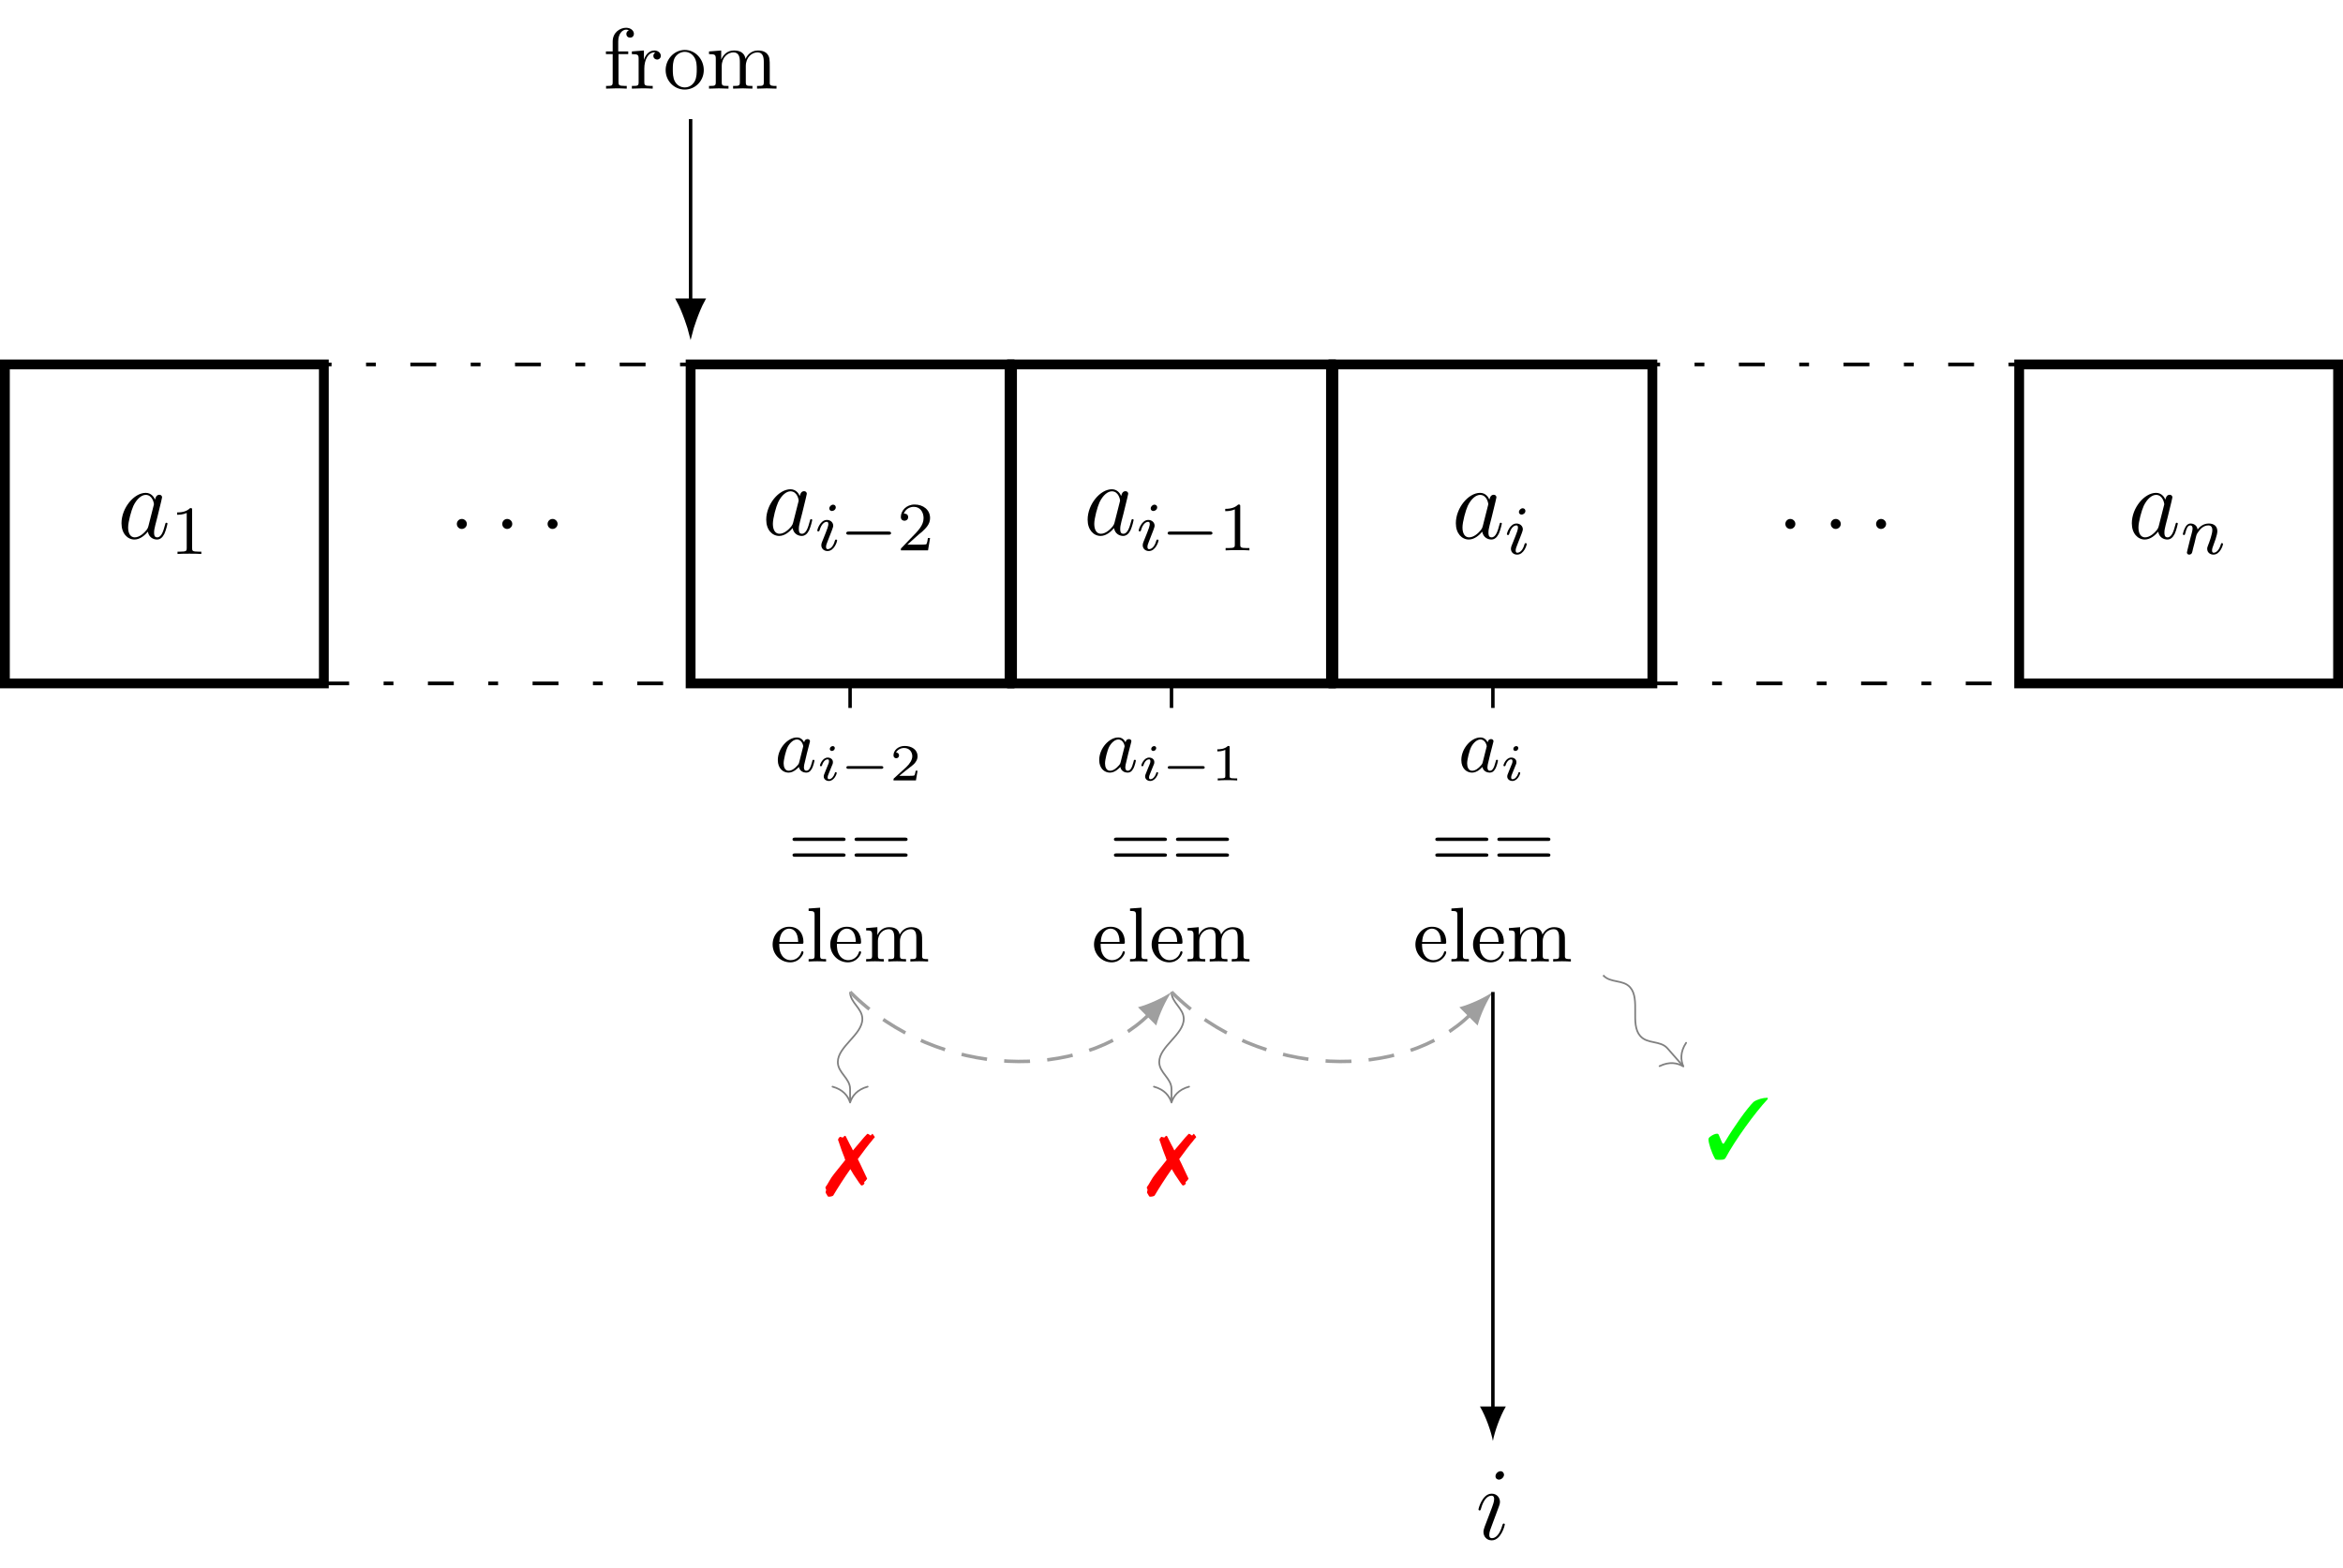
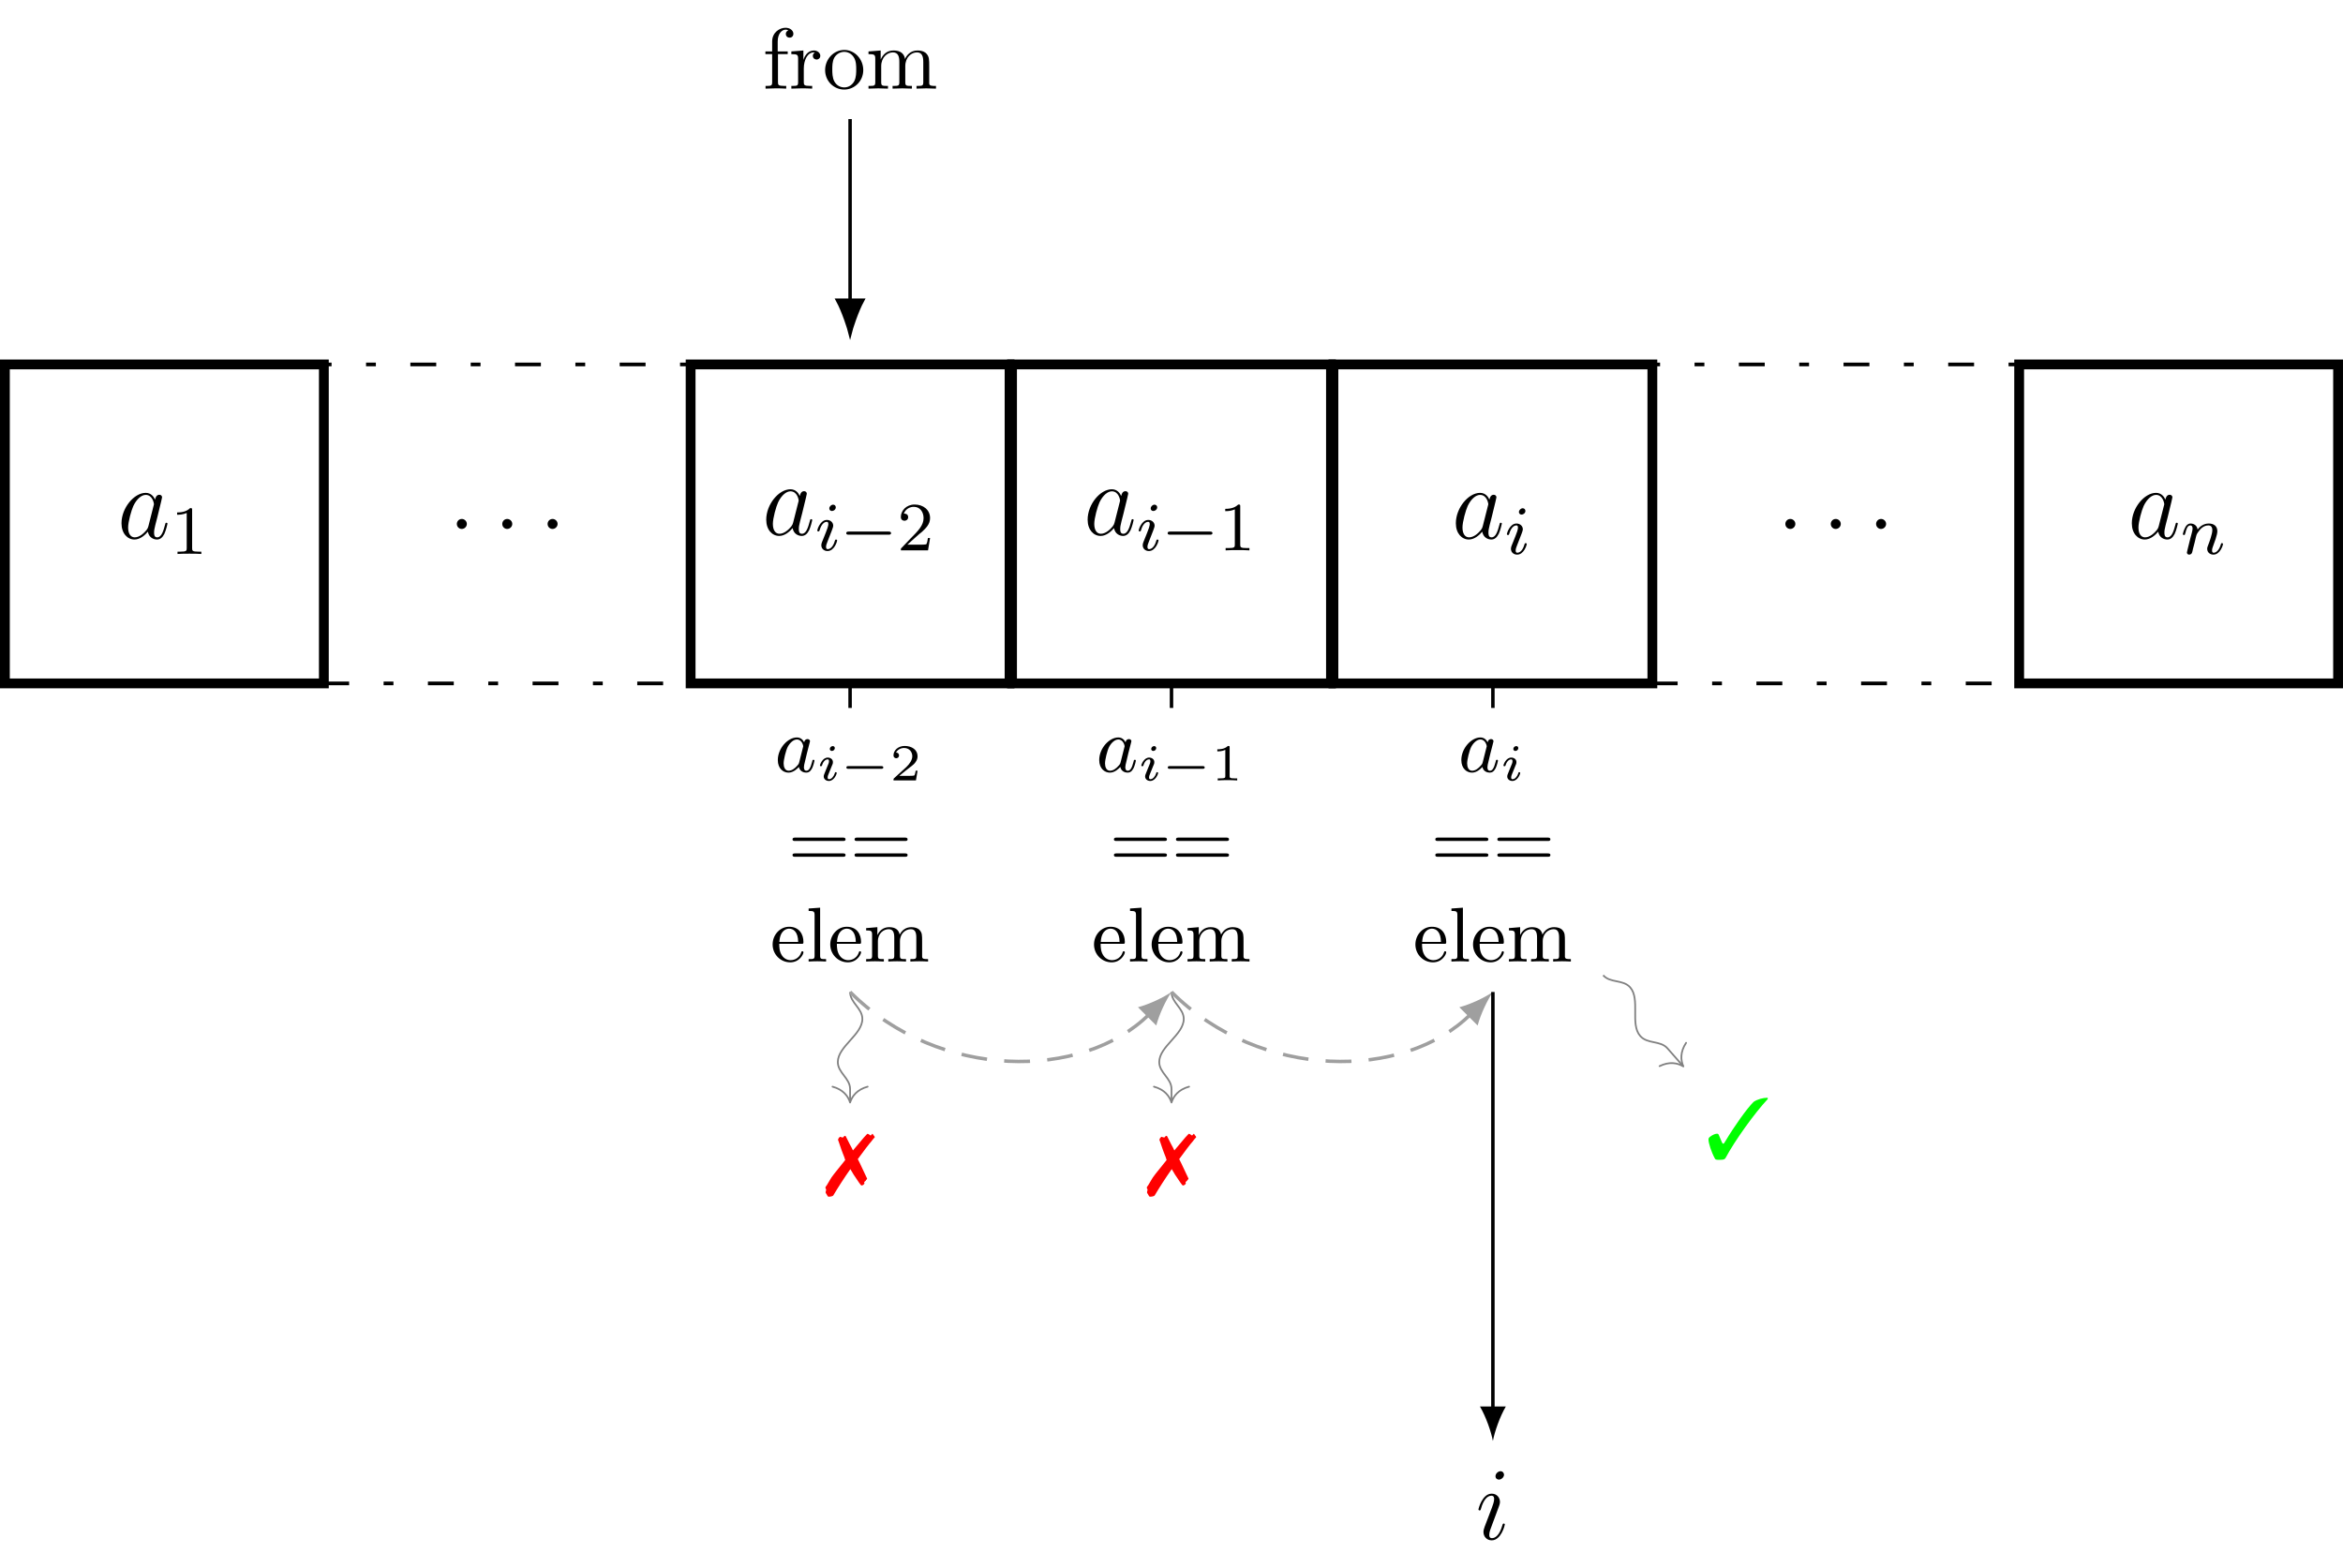
<svg xmlns="http://www.w3.org/2000/svg" xmlns:xlink="http://www.w3.org/1999/xlink" width="270.709pt" height="181.156pt" viewBox="0 0 270.709 181.156" version="1.1">
  <defs>
    <g>
      <symbol overflow="visible" id="glyph0-0">
        <path style="stroke:none;" d="" />
      </symbol>
      <symbol overflow="visible" id="glyph0-1">
        <path style="stroke:none;" d="M 3.594 -1.422 C 3.531 -1.219 3.531 -1.188 3.375 -0.969 C 3.109 -0.641 2.578 -0.125 2.016 -0.125 C 1.531 -0.125 1.25 -0.562 1.25 -1.266 C 1.25 -1.922 1.625 -3.266 1.859 -3.766 C 2.266 -4.609 2.828 -5.031 3.281 -5.031 C 4.078 -5.031 4.234 -4.047 4.234 -3.953 C 4.234 -3.938 4.203 -3.797 4.188 -3.766 Z M 4.359 -4.484 C 4.234 -4.797 3.906 -5.266 3.281 -5.266 C 1.938 -5.266 0.484 -3.531 0.484 -1.75 C 0.484 -0.578 1.172 0.125 1.984 0.125 C 2.641 0.125 3.203 -0.391 3.531 -0.781 C 3.656 -0.078 4.219 0.125 4.578 0.125 C 4.938 0.125 5.219 -0.094 5.438 -0.531 C 5.625 -0.938 5.797 -1.656 5.797 -1.703 C 5.797 -1.766 5.75 -1.812 5.672 -1.812 C 5.562 -1.812 5.562 -1.75 5.516 -1.578 C 5.328 -0.875 5.109 -0.125 4.609 -0.125 C 4.266 -0.125 4.25 -0.438 4.25 -0.672 C 4.25 -0.938 4.281 -1.078 4.391 -1.547 C 4.469 -1.844 4.531 -2.109 4.625 -2.453 C 5.062 -4.25 5.172 -4.672 5.172 -4.75 C 5.172 -4.906 5.047 -5.047 4.859 -5.047 C 4.484 -5.047 4.391 -4.625 4.359 -4.484 Z M 4.359 -4.484 " />
      </symbol>
      <symbol overflow="visible" id="glyph0-2">
        <path style="stroke:none;" d="M 2.203 -0.578 C 2.203 -0.922 1.906 -1.156 1.625 -1.156 C 1.281 -1.156 1.047 -0.875 1.047 -0.578 C 1.047 -0.234 1.328 0 1.609 0 C 1.953 0 2.203 -0.281 2.203 -0.578 Z M 2.203 -0.578 " />
      </symbol>
      <symbol overflow="visible" id="glyph0-3">
        <path style="stroke:none;" d="M 3.375 -1.703 C 3.375 -1.766 3.328 -1.812 3.266 -1.812 C 3.156 -1.812 3.141 -1.781 3.078 -1.578 C 2.766 -0.484 2.281 -0.125 1.891 -0.125 C 1.75 -0.125 1.578 -0.156 1.578 -0.516 C 1.578 -0.844 1.719 -1.188 1.859 -1.547 L 2.688 -3.781 C 2.719 -3.875 2.812 -4.094 2.812 -4.312 C 2.812 -4.812 2.453 -5.266 1.859 -5.266 C 0.766 -5.266 0.328 -3.531 0.328 -3.438 C 0.328 -3.391 0.375 -3.328 0.453 -3.328 C 0.562 -3.328 0.578 -3.375 0.625 -3.547 C 0.906 -4.547 1.359 -5.031 1.828 -5.031 C 1.938 -5.031 2.141 -5.016 2.141 -4.641 C 2.141 -4.328 1.984 -3.938 1.891 -3.672 L 1.047 -1.453 C 0.984 -1.25 0.906 -1.062 0.906 -0.844 C 0.906 -0.312 1.281 0.125 1.859 0.125 C 2.953 0.125 3.375 -1.625 3.375 -1.703 Z M 3.281 -7.453 C 3.281 -7.641 3.141 -7.859 2.875 -7.859 C 2.609 -7.859 2.297 -7.594 2.297 -7.281 C 2.297 -6.984 2.547 -6.891 2.688 -6.891 C 3.016 -6.891 3.281 -7.203 3.281 -7.453 Z M 3.281 -7.453 " />
      </symbol>
      <symbol overflow="visible" id="glyph1-0">
        <path style="stroke:none;" d="" />
      </symbol>
      <symbol overflow="visible" id="glyph1-1">
        <path style="stroke:none;" d="M 2.5 -5.078 C 2.5 -5.297 2.484 -5.297 2.266 -5.297 C 1.938 -4.984 1.516 -4.797 0.766 -4.797 L 0.766 -4.531 C 0.984 -4.531 1.406 -4.531 1.875 -4.734 L 1.875 -0.656 C 1.875 -0.359 1.844 -0.266 1.094 -0.266 L 0.812 -0.266 L 0.812 0 C 1.141 -0.031 1.828 -0.031 2.188 -0.031 C 2.547 -0.031 3.234 -0.031 3.562 0 L 3.562 -0.266 L 3.281 -0.266 C 2.531 -0.266 2.5 -0.359 2.5 -0.656 Z M 2.5 -5.078 " />
      </symbol>
      <symbol overflow="visible" id="glyph1-2">
        <path style="stroke:none;" d="M 2.25 -1.625 C 2.375 -1.75 2.703 -2.016 2.844 -2.125 C 3.328 -2.578 3.797 -3.016 3.797 -3.734 C 3.797 -4.688 3 -5.297 2.016 -5.297 C 1.047 -5.297 0.422 -4.578 0.422 -3.859 C 0.422 -3.469 0.734 -3.422 0.844 -3.422 C 1.016 -3.422 1.266 -3.531 1.266 -3.844 C 1.266 -4.25 0.859 -4.25 0.766 -4.25 C 1 -4.844 1.531 -5.031 1.922 -5.031 C 2.656 -5.031 3.047 -4.406 3.047 -3.734 C 3.047 -2.906 2.469 -2.297 1.516 -1.344 L 0.516 -0.297 C 0.422 -0.219 0.422 -0.203 0.422 0 L 3.562 0 L 3.797 -1.422 L 3.547 -1.422 C 3.531 -1.266 3.469 -0.875 3.375 -0.719 C 3.328 -0.656 2.719 -0.656 2.594 -0.656 L 1.172 -0.656 Z M 2.25 -1.625 " />
      </symbol>
      <symbol overflow="visible" id="glyph2-0">
        <path style="stroke:none;" d="" />
      </symbol>
      <symbol overflow="visible" id="glyph2-1">
        <path style="stroke:none;" d="M 2.375 -4.969 C 2.375 -5.141 2.25 -5.281 2.062 -5.281 C 1.859 -5.281 1.625 -5.078 1.625 -4.844 C 1.625 -4.672 1.75 -4.547 1.938 -4.547 C 2.141 -4.547 2.375 -4.734 2.375 -4.969 Z M 1.219 -2.047 L 0.781 -0.953 C 0.734 -0.828 0.703 -0.734 0.703 -0.594 C 0.703 -0.203 1 0.078 1.422 0.078 C 2.203 0.078 2.531 -1.031 2.531 -1.141 C 2.531 -1.219 2.469 -1.25 2.406 -1.25 C 2.312 -1.25 2.297 -1.188 2.266 -1.109 C 2.094 -0.469 1.766 -0.141 1.438 -0.141 C 1.344 -0.141 1.25 -0.188 1.25 -0.391 C 1.25 -0.594 1.312 -0.734 1.406 -0.984 C 1.484 -1.188 1.562 -1.406 1.656 -1.625 L 1.906 -2.266 C 1.969 -2.453 2.078 -2.703 2.078 -2.844 C 2.078 -3.234 1.75 -3.516 1.344 -3.516 C 0.578 -3.516 0.234 -2.406 0.234 -2.297 C 0.234 -2.219 0.297 -2.188 0.359 -2.188 C 0.469 -2.188 0.469 -2.234 0.5 -2.312 C 0.719 -3.078 1.078 -3.297 1.328 -3.297 C 1.438 -3.297 1.516 -3.25 1.516 -3.031 C 1.516 -2.953 1.5 -2.844 1.422 -2.594 Z M 1.219 -2.047 " />
      </symbol>
      <symbol overflow="visible" id="glyph2-2">
        <path style="stroke:none;" d="M 1.594 -1.312 C 1.625 -1.422 1.703 -1.734 1.719 -1.844 C 1.828 -2.281 1.828 -2.281 2.016 -2.547 C 2.281 -2.938 2.656 -3.297 3.188 -3.297 C 3.469 -3.297 3.641 -3.125 3.641 -2.75 C 3.641 -2.312 3.312 -1.406 3.156 -1.016 C 3.047 -0.75 3.047 -0.703 3.047 -0.594 C 3.047 -0.141 3.422 0.078 3.766 0.078 C 4.547 0.078 4.875 -1.031 4.875 -1.141 C 4.875 -1.219 4.812 -1.25 4.75 -1.25 C 4.656 -1.25 4.641 -1.188 4.625 -1.109 C 4.438 -0.453 4.094 -0.141 3.797 -0.141 C 3.672 -0.141 3.609 -0.219 3.609 -0.406 C 3.609 -0.594 3.672 -0.766 3.75 -0.969 C 3.859 -1.266 4.219 -2.188 4.219 -2.625 C 4.219 -3.234 3.797 -3.516 3.234 -3.516 C 2.578 -3.516 2.172 -3.125 1.938 -2.828 C 1.875 -3.266 1.531 -3.516 1.125 -3.516 C 0.844 -3.516 0.641 -3.328 0.516 -3.078 C 0.312 -2.703 0.234 -2.312 0.234 -2.297 C 0.234 -2.219 0.297 -2.188 0.359 -2.188 C 0.469 -2.188 0.469 -2.219 0.531 -2.438 C 0.625 -2.828 0.766 -3.297 1.094 -3.297 C 1.312 -3.297 1.359 -3.094 1.359 -2.922 C 1.359 -2.766 1.312 -2.625 1.25 -2.359 C 1.234 -2.297 1.109 -1.828 1.078 -1.719 L 0.781 -0.516 C 0.75 -0.391 0.703 -0.203 0.703 -0.172 C 0.703 0.016 0.859 0.078 0.969 0.078 C 1.109 0.078 1.234 -0.016 1.281 -0.109 C 1.312 -0.156 1.375 -0.438 1.406 -0.594 Z M 1.594 -1.312 " />
      </symbol>
      <symbol overflow="visible" id="glyph3-0">
        <path style="stroke:none;" d="" />
      </symbol>
      <symbol overflow="visible" id="glyph3-1">
        <path style="stroke:none;" d="M 5.562 -1.812 C 5.703 -1.812 5.875 -1.812 5.875 -1.984 C 5.875 -2.172 5.703 -2.172 5.562 -2.172 L 1 -2.172 C 0.875 -2.172 0.703 -2.172 0.703 -1.984 C 0.703 -1.812 0.875 -1.812 1 -1.812 Z M 5.562 -1.812 " />
      </symbol>
      <symbol overflow="visible" id="glyph4-0">
        <path style="stroke:none;" d="" />
      </symbol>
      <symbol overflow="visible" id="glyph4-1">
        <path style="stroke:none;" d="M 3.422 -3.406 C 3.25 -3.734 2.984 -3.969 2.578 -3.969 C 1.531 -3.969 0.375 -2.719 0.375 -1.359 C 0.375 -0.375 1 0.094 1.609 0.094 C 2.188 0.094 2.656 -0.391 2.812 -0.562 C 2.906 -0.062 3.359 0.094 3.641 0.094 C 3.906 0.094 4.125 -0.016 4.328 -0.391 C 4.484 -0.688 4.609 -1.25 4.609 -1.281 C 4.609 -1.328 4.578 -1.391 4.5 -1.391 C 4.391 -1.391 4.375 -1.344 4.344 -1.172 C 4.141 -0.391 3.953 -0.125 3.672 -0.125 C 3.438 -0.125 3.391 -0.344 3.391 -0.531 C 3.391 -0.703 3.438 -0.891 3.516 -1.203 L 3.734 -2.125 C 3.797 -2.344 3.969 -3.016 4 -3.156 C 4.031 -3.281 4.094 -3.5 4.094 -3.531 C 4.094 -3.672 3.969 -3.781 3.812 -3.781 C 3.688 -3.781 3.469 -3.719 3.422 -3.406 Z M 2.844 -1.094 C 2.797 -0.922 2.797 -0.922 2.656 -0.75 C 2.328 -0.359 1.969 -0.125 1.625 -0.125 C 1.188 -0.125 1.047 -0.578 1.047 -0.969 C 1.047 -1.406 1.297 -2.438 1.516 -2.875 C 1.797 -3.406 2.219 -3.734 2.578 -3.734 C 3.172 -3.734 3.312 -3.016 3.312 -2.953 C 3.312 -2.922 3.297 -2.859 3.281 -2.828 Z M 2.844 -1.094 " />
      </symbol>
      <symbol overflow="visible" id="glyph5-0">
        <path style="stroke:none;" d="" />
      </symbol>
      <symbol overflow="visible" id="glyph5-1">
        <path style="stroke:none;" d="M 2.078 -3.734 C 2.078 -3.875 1.969 -3.969 1.844 -3.969 C 1.672 -3.969 1.5 -3.812 1.5 -3.641 C 1.5 -3.5 1.609 -3.406 1.734 -3.406 C 1.938 -3.406 2.078 -3.578 2.078 -3.734 Z M 1.719 -1.641 C 1.75 -1.703 1.797 -1.844 1.828 -1.906 C 1.844 -1.953 1.859 -2.016 1.859 -2.125 C 1.859 -2.453 1.562 -2.641 1.266 -2.641 C 0.656 -2.641 0.359 -1.844 0.359 -1.719 C 0.359 -1.688 0.391 -1.641 0.469 -1.641 C 0.562 -1.641 0.578 -1.672 0.594 -1.719 C 0.766 -2.297 1.078 -2.438 1.25 -2.438 C 1.359 -2.438 1.406 -2.359 1.406 -2.219 C 1.406 -2.109 1.375 -2.016 1.359 -1.969 L 1.047 -1.203 C 0.969 -1.031 0.969 -1.016 0.891 -0.812 C 0.812 -0.641 0.797 -0.562 0.797 -0.453 C 0.797 -0.156 1.062 0.062 1.391 0.062 C 2 0.062 2.297 -0.734 2.297 -0.859 C 2.297 -0.875 2.297 -0.953 2.188 -0.953 C 2.094 -0.953 2.094 -0.922 2.062 -0.797 C 1.969 -0.5 1.719 -0.141 1.406 -0.141 C 1.297 -0.141 1.25 -0.203 1.25 -0.359 C 1.25 -0.469 1.281 -0.562 1.359 -0.75 Z M 1.719 -1.641 " />
      </symbol>
      <symbol overflow="visible" id="glyph6-0">
        <path style="stroke:none;" d="" />
      </symbol>
      <symbol overflow="visible" id="glyph6-1">
        <path style="stroke:none;" d="M 4.766 -1.344 C 4.859 -1.344 5.016 -1.344 5.016 -1.5 C 5.016 -1.656 4.859 -1.656 4.766 -1.656 L 1 -1.656 C 0.891 -1.656 0.75 -1.656 0.75 -1.5 C 0.75 -1.344 0.891 -1.344 1 -1.344 Z M 4.766 -1.344 " />
      </symbol>
      <symbol overflow="visible" id="glyph7-0">
        <path style="stroke:none;" d="" />
      </symbol>
      <symbol overflow="visible" id="glyph7-1">
        <path style="stroke:none;" d="M 3.219 -1.125 L 3 -1.125 C 2.984 -1.031 2.922 -0.641 2.844 -0.578 C 2.797 -0.531 2.312 -0.531 2.219 -0.531 L 1.109 -0.531 L 1.875 -1.156 C 2.078 -1.328 2.609 -1.703 2.797 -1.891 C 2.969 -2.062 3.219 -2.375 3.219 -2.797 C 3.219 -3.547 2.547 -3.984 1.734 -3.984 C 0.969 -3.984 0.438 -3.469 0.438 -2.906 C 0.438 -2.609 0.688 -2.562 0.75 -2.562 C 0.906 -2.562 1.078 -2.672 1.078 -2.891 C 1.078 -3.016 1 -3.219 0.734 -3.219 C 0.875 -3.516 1.234 -3.75 1.656 -3.75 C 2.281 -3.75 2.609 -3.281 2.609 -2.797 C 2.609 -2.375 2.328 -1.938 1.922 -1.547 L 0.5 -0.25 C 0.438 -0.188 0.438 -0.188 0.438 0 L 3.031 0 Z M 3.219 -1.125 " />
      </symbol>
      <symbol overflow="visible" id="glyph7-2">
        <path style="stroke:none;" d="M 2.141 -3.797 C 2.141 -3.984 2.125 -3.984 1.938 -3.984 C 1.547 -3.594 0.938 -3.594 0.719 -3.594 L 0.719 -3.359 C 0.875 -3.359 1.281 -3.359 1.641 -3.531 L 1.641 -0.516 C 1.641 -0.312 1.641 -0.234 1.016 -0.234 L 0.766 -0.234 L 0.766 0 C 1.094 -0.031 1.562 -0.031 1.891 -0.031 C 2.219 -0.031 2.688 -0.031 3.016 0 L 3.016 -0.234 L 2.766 -0.234 C 2.141 -0.234 2.141 -0.312 2.141 -0.516 Z M 2.141 -3.797 " />
      </symbol>
      <symbol overflow="visible" id="glyph8-0">
        <path style="stroke:none;" d="" />
      </symbol>
      <symbol overflow="visible" id="glyph8-1">
        <path style="stroke:none;" d="M 6.344 -2.969 C 6.469 -2.969 6.641 -2.969 6.641 -3.156 C 6.641 -3.359 6.453 -3.359 6.312 -3.359 L 0.844 -3.359 C 0.703 -3.359 0.516 -3.359 0.516 -3.156 C 0.516 -2.969 0.688 -2.969 0.812 -2.969 Z M 6.312 -1.141 C 6.453 -1.141 6.641 -1.141 6.641 -1.344 C 6.641 -1.531 6.469 -1.531 6.344 -1.531 L 0.812 -1.531 C 0.688 -1.531 0.516 -1.531 0.516 -1.344 C 0.516 -1.141 0.703 -1.141 0.844 -1.141 Z M 6.312 -1.141 " />
      </symbol>
      <symbol overflow="visible" id="glyph8-2">
        <path style="stroke:none;" d="M 3.594 -2.047 C 3.781 -2.047 3.828 -2.047 3.828 -2.25 C 3.828 -3.172 3.328 -4.016 2.172 -4.016 C 1.109 -4.016 0.266 -3.078 0.266 -1.969 C 0.266 -0.797 1.203 0.094 2.297 0.094 C 3.391 0.094 3.828 -0.859 3.828 -1.062 C 3.828 -1.125 3.781 -1.188 3.703 -1.188 C 3.609 -1.188 3.594 -1.125 3.578 -1.078 C 3.281 -0.172 2.469 -0.156 2.344 -0.156 C 1.906 -0.156 1.547 -0.391 1.344 -0.703 C 1.047 -1.141 1.031 -1.672 1.031 -2.047 Z M 1.047 -2.266 C 1.125 -3.656 1.922 -3.797 2.172 -3.797 C 2.672 -3.797 3.203 -3.422 3.219 -2.266 Z M 1.047 -2.266 " />
      </symbol>
      <symbol overflow="visible" id="glyph8-3">
        <path style="stroke:none;" d="M 1.656 -6.219 L 0.328 -6.125 L 0.328 -5.844 C 0.938 -5.844 1.016 -5.781 1.016 -5.344 L 1.016 -0.688 C 1.016 -0.281 0.922 -0.281 0.328 -0.281 L 0.328 0 C 0.75 -0.016 0.922 -0.031 1.328 -0.031 C 1.75 -0.031 1.906 -0.016 2.344 0 L 2.344 -0.281 C 1.75 -0.281 1.656 -0.281 1.656 -0.688 Z M 1.656 -6.219 " />
      </symbol>
      <symbol overflow="visible" id="glyph8-4">
        <path style="stroke:none;" d="M 1.672 -2.328 C 1.672 -3.297 2.375 -3.734 2.906 -3.734 C 3.406 -3.734 3.562 -3.391 3.562 -2.766 L 3.562 -0.688 C 3.562 -0.281 3.469 -0.281 2.875 -0.281 L 2.875 0 C 3.297 -0.016 3.469 -0.031 3.891 -0.031 C 4.328 -0.031 4.438 -0.016 4.922 0 L 4.922 -0.281 C 4.328 -0.281 4.219 -0.281 4.219 -0.688 L 4.219 -2.328 C 4.219 -3.297 4.922 -3.734 5.469 -3.734 C 5.953 -3.734 6.109 -3.391 6.109 -2.766 L 6.109 -0.688 C 6.109 -0.281 6.016 -0.281 5.422 -0.281 L 5.422 0 C 5.844 -0.016 6.016 -0.031 6.453 -0.031 C 6.875 -0.031 7 -0.016 7.469 0 L 7.469 -0.281 C 7.016 -0.281 6.797 -0.281 6.781 -0.562 L 6.781 -2.281 C 6.781 -3.062 6.781 -3.312 6.484 -3.641 C 6.297 -3.859 5.938 -3.969 5.531 -3.969 C 4.875 -3.969 4.438 -3.594 4.188 -3.109 C 4.078 -3.641 3.719 -3.969 2.969 -3.969 C 2.25 -3.969 1.812 -3.5 1.625 -3.078 L 1.609 -3.078 L 1.609 -3.969 L 0.312 -3.859 L 0.312 -3.594 C 0.922 -3.594 1 -3.531 1 -3.078 L 1 -0.688 C 1 -0.281 0.906 -0.281 0.312 -0.281 L 0.312 0 C 0.734 -0.016 0.906 -0.031 1.344 -0.031 C 1.766 -0.031 1.891 -0.016 2.359 0 L 2.359 -0.281 C 1.766 -0.281 1.672 -0.281 1.672 -0.688 Z M 1.672 -2.328 " />
      </symbol>
      <symbol overflow="visible" id="glyph9-0">
        <path style="stroke:none;" d="" />
      </symbol>
      <symbol overflow="visible" id="glyph9-1">
        <path style="stroke:none;" d="M 3.734 -3.656 C 4.203 -4.312 5.141 -5.547 5.328 -5.734 C 5.406 -5.859 5.5 -5.953 5.578 -6.047 C 5.625 -6.094 5.656 -6.141 5.672 -6.156 C 5.688 -6.172 5.703 -6.188 5.703 -6.203 C 5.703 -6.203 5.641 -6.312 5.625 -6.328 L 5.531 -6.438 C 5.531 -6.438 5.516 -6.469 5.5 -6.5 C 5.453 -6.562 5.438 -6.578 5.438 -6.578 L 5.422 -6.578 C 5.406 -6.578 5.391 -6.562 5.391 -6.547 C 5.344 -6.516 5.312 -6.484 5.281 -6.438 C 5.281 -6.438 5.25 -6.406 5.219 -6.375 C 5.078 -6.484 4.922 -6.578 4.859 -6.578 C 4.828 -6.578 4.812 -6.562 4.453 -6.172 C 3.719 -5.312 3.344 -4.875 3.172 -4.656 C 3.125 -4.781 3.125 -4.781 3.047 -4.922 C 2.844 -5.281 2.719 -5.547 2.609 -5.766 C 2.328 -6.344 2.328 -6.344 2.25 -6.344 C 2.219 -6.344 2.172 -6.312 2.156 -6.312 C 2.141 -6.281 2.125 -6.25 2.109 -6.234 L 2.031 -6.156 C 2 -6.172 1.969 -6.172 1.953 -6.172 C 1.938 -6.172 1.906 -6.172 1.875 -6.156 C 1.797 -6.203 1.766 -6.234 1.719 -6.234 C 1.625 -6.234 1.453 -6.016 1.453 -5.891 C 1.453 -5.875 1.469 -5.797 1.516 -5.703 L 1.828 -4.781 C 1.953 -4.453 2.062 -4.141 2.188 -3.844 C 2.188 -3.797 2.234 -3.703 2.281 -3.547 C 1.062 -2.047 0.688 -1.578 0.516 -1.25 C 0.312 -0.922 0.188 -0.688 0.156 -0.641 C 0.047 -0.516 -0.016 -0.406 -0.016 -0.344 C -0.016 -0.344 0.016 -0.266 0.062 -0.172 C 0.062 -0.141 0.078 -0.109 0.078 -0.094 C 0.078 -0.078 0.062 -0.016 0.031 0.094 C 0.016 0.125 0.016 0.141 0.016 0.156 C 0.016 0.234 0.016 0.234 0.234 0.594 C 0.281 0.672 0.297 0.688 0.375 0.688 C 0.562 0.688 0.797 0.641 0.891 0.562 C 1.359 -0.234 2.156 -1.484 2.875 -2.5 C 3.203 -1.922 3.203 -1.922 3.875 -0.938 C 4.062 -0.672 4.109 -0.609 4.188 -0.609 C 4.312 -0.609 4.5 -0.766 4.5 -0.859 C 4.5 -0.875 4.5 -0.906 4.469 -0.953 C 4.469 -0.953 4.469 -0.984 4.469 -0.984 C 4.469 -1 4.5 -1.031 4.562 -1.094 L 4.672 -1.172 L 4.672 -1.234 C 4.75 -1.281 4.781 -1.312 4.812 -1.375 L 4.781 -1.469 C 4.734 -1.562 4.734 -1.562 4.609 -1.828 C 4.422 -2.219 4.25 -2.609 3.984 -3.156 Z M 3.734 -3.656 " />
      </symbol>
      <symbol overflow="visible" id="glyph9-2">
        <path style="stroke:none;" d="M 7.188 -7.031 C 6.625 -7.031 5.969 -6.844 5.547 -6.547 C 4.781 -5.781 3.344 -3.766 2.297 -2.016 C 2.172 -1.781 2.109 -1.719 2.047 -1.719 C 2 -1.719 1.922 -1.797 1.859 -1.969 L 1.562 -2.672 C 1.5 -2.828 1.453 -2.875 1.328 -2.875 C 1.109 -2.875 0.797 -2.734 0.516 -2.516 C 0.391 -2.422 0.344 -2.328 0.344 -2.203 C 0.344 -1.797 0.672 -0.766 1.062 -0.047 C 1.141 0.125 1.203 0.141 1.609 0.141 C 2.109 0.141 2.219 0.094 2.328 -0.094 C 3.406 -2.109 5.703 -5.297 7.188 -6.875 Z M 7.188 -7.031 " />
      </symbol>
      <symbol overflow="visible" id="glyph10-0">
        <path style="stroke:none;" d="" />
      </symbol>
      <symbol overflow="visible" id="glyph10-1">
        <path style="stroke:none;" d="M 1.75 -4.297 L 1.75 -5.453 C 1.75 -6.328 2.219 -6.812 2.656 -6.812 C 2.688 -6.812 2.844 -6.812 2.984 -6.734 C 2.875 -6.703 2.688 -6.562 2.688 -6.312 C 2.688 -6.094 2.844 -5.891 3.125 -5.891 C 3.406 -5.891 3.562 -6.094 3.562 -6.328 C 3.562 -6.703 3.188 -7.031 2.656 -7.031 C 1.969 -7.031 1.109 -6.5 1.109 -5.438 L 1.109 -4.297 L 0.328 -4.297 L 0.328 -3.984 L 1.109 -3.984 L 1.109 -0.75 C 1.109 -0.312 1 -0.312 0.344 -0.312 L 0.344 0 C 0.734 -0.016 1.203 -0.031 1.469 -0.031 C 1.875 -0.031 2.344 -0.031 2.734 0 L 2.734 -0.312 L 2.531 -0.312 C 1.797 -0.312 1.781 -0.422 1.781 -0.781 L 1.781 -3.984 L 2.906 -3.984 L 2.906 -4.297 Z M 1.75 -4.297 " />
      </symbol>
      <symbol overflow="visible" id="glyph10-2">
        <path style="stroke:none;" d="M 1.672 -3.312 L 1.672 -4.406 L 0.281 -4.297 L 0.281 -3.984 C 0.984 -3.984 1.062 -3.922 1.062 -3.422 L 1.062 -0.75 C 1.062 -0.312 0.953 -0.312 0.281 -0.312 L 0.281 0 C 0.672 -0.016 1.141 -0.031 1.422 -0.031 C 1.812 -0.031 2.281 -0.031 2.688 0 L 2.688 -0.312 L 2.469 -0.312 C 1.734 -0.312 1.719 -0.422 1.719 -0.781 L 1.719 -2.312 C 1.719 -3.297 2.141 -4.188 2.891 -4.188 C 2.953 -4.188 2.984 -4.188 3 -4.172 C 2.969 -4.172 2.766 -4.047 2.766 -3.781 C 2.766 -3.516 2.984 -3.359 3.203 -3.359 C 3.375 -3.359 3.625 -3.484 3.625 -3.797 C 3.625 -4.109 3.312 -4.406 2.891 -4.406 C 2.156 -4.406 1.797 -3.734 1.672 -3.312 Z M 1.672 -3.312 " />
      </symbol>
      <symbol overflow="visible" id="glyph10-3">
        <path style="stroke:none;" d="M 4.688 -2.141 C 4.688 -3.406 3.703 -4.469 2.5 -4.469 C 1.25 -4.469 0.281 -3.375 0.281 -2.141 C 0.281 -0.844 1.312 0.109 2.484 0.109 C 3.688 0.109 4.688 -0.875 4.688 -2.141 Z M 2.5 -0.141 C 2.062 -0.141 1.625 -0.344 1.359 -0.812 C 1.109 -1.25 1.109 -1.859 1.109 -2.219 C 1.109 -2.609 1.109 -3.141 1.344 -3.578 C 1.609 -4.031 2.078 -4.25 2.484 -4.25 C 2.922 -4.25 3.344 -4.031 3.609 -3.594 C 3.875 -3.172 3.875 -2.594 3.875 -2.219 C 3.875 -1.859 3.875 -1.312 3.656 -0.875 C 3.422 -0.422 2.984 -0.141 2.5 -0.141 Z M 2.5 -0.141 " />
      </symbol>
      <symbol overflow="visible" id="glyph10-4">
        <path style="stroke:none;" d="M 1.094 -3.422 L 1.094 -0.75 C 1.094 -0.312 0.984 -0.312 0.312 -0.312 L 0.312 0 C 0.672 -0.016 1.172 -0.031 1.453 -0.031 C 1.703 -0.031 2.219 -0.016 2.562 0 L 2.562 -0.312 C 1.891 -0.312 1.781 -0.312 1.781 -0.75 L 1.781 -2.594 C 1.781 -3.625 2.5 -4.188 3.125 -4.188 C 3.766 -4.188 3.875 -3.656 3.875 -3.078 L 3.875 -0.75 C 3.875 -0.312 3.766 -0.312 3.094 -0.312 L 3.094 0 C 3.438 -0.016 3.953 -0.031 4.219 -0.031 C 4.469 -0.031 5 -0.016 5.328 0 L 5.328 -0.312 C 4.672 -0.312 4.562 -0.312 4.562 -0.75 L 4.562 -2.594 C 4.562 -3.625 5.266 -4.188 5.906 -4.188 C 6.531 -4.188 6.641 -3.656 6.641 -3.078 L 6.641 -0.75 C 6.641 -0.312 6.531 -0.312 5.859 -0.312 L 5.859 0 C 6.203 -0.016 6.719 -0.031 6.984 -0.031 C 7.25 -0.031 7.766 -0.016 8.109 0 L 8.109 -0.312 C 7.594 -0.312 7.344 -0.312 7.328 -0.609 L 7.328 -2.516 C 7.328 -3.375 7.328 -3.672 7.016 -4.031 C 6.875 -4.203 6.547 -4.406 5.969 -4.406 C 5.141 -4.406 4.688 -3.812 4.531 -3.422 C 4.391 -4.297 3.656 -4.406 3.203 -4.406 C 2.469 -4.406 2 -3.984 1.719 -3.359 L 1.719 -4.406 L 0.312 -4.297 L 0.312 -3.984 C 1.016 -3.984 1.094 -3.922 1.094 -3.422 Z M 1.094 -3.422 " />
      </symbol>
    </g>
    <clipPath id="clip1">
      <path d="M 233 42 L 270.711 42 L 270.711 79 L 233 79 Z M 233 42 " />
    </clipPath>
    <clipPath id="clip2">
      <path d="M 232 41 L 270.711 41 L 270.711 80 L 232 80 Z M 232 41 " />
    </clipPath>
  </defs>
  <g id="surface1">
    <path style="fill-rule:nonzero;fill:rgb(100%,100%,100%);fill-opacity:1;stroke-width:1.134;stroke-linecap:butt;stroke-linejoin:miter;stroke:rgb(0%,0%,0%);stroke-opacity:1;stroke-miterlimit:10;" d="M -18.426 -18.426 L 18.426 -18.426 L 18.426 18.426 L -18.426 18.426 Z M -18.426 -18.426 " transform="matrix(1,0,0,-1,18.992,60.531)" />
    <g style="fill:rgb(0%,0%,0%);fill-opacity:1;">
      <use xlink:href="#glyph0-1" x="13.554" y="62.208" />
    </g>
    <g style="fill:rgb(0%,0%,0%);fill-opacity:1;">
      <use xlink:href="#glyph1-1" x="19.698" y="64.001" />
    </g>
    <path style="fill:none;stroke-width:0.425;stroke-linecap:butt;stroke-linejoin:miter;stroke:rgb(0%,0%,0%);stroke-opacity:1;stroke-dasharray:2.989,3.985,1.134,3.985;stroke-miterlimit:10;" d="M -21.258 -18.426 L 21.261 -18.426 L 21.261 18.426 L -21.258 18.426 Z M -21.258 -18.426 " transform="matrix(1,0,0,-1,58.606,60.531)" />
    <g style="fill:rgb(0%,0%,0%);fill-opacity:1;">
      <use xlink:href="#glyph0-2" x="51.736" y="61.112" />
    </g>
    <g style="fill:rgb(0%,0%,0%);fill-opacity:1;">
      <use xlink:href="#glyph0-2" x="56.984" y="61.112" />
    </g>
    <g style="fill:rgb(0%,0%,0%);fill-opacity:1;">
      <use xlink:href="#glyph0-2" x="62.221" y="61.112" />
    </g>
    <path style="fill-rule:nonzero;fill:rgb(100%,100%,100%);fill-opacity:1;stroke-width:1.134;stroke-linecap:butt;stroke-linejoin:miter;stroke:rgb(0%,0%,0%);stroke-opacity:1;stroke-miterlimit:10;" d="M -18.427 -18.426 L 18.425 -18.426 L 18.425 18.426 L -18.427 18.426 Z M -18.427 -18.426 " transform="matrix(1,0,0,-1,98.22,60.531)" />
    <g style="fill:rgb(0%,0%,0%);fill-opacity:1;">
      <use xlink:href="#glyph0-1" x="88.047" y="61.793" />
    </g>
    <g style="fill:rgb(0%,0%,0%);fill-opacity:1;">
      <use xlink:href="#glyph2-1" x="94.192" y="63.586" />
    </g>
    <g style="fill:rgb(0%,0%,0%);fill-opacity:1;">
      <use xlink:href="#glyph3-1" x="97.075" y="63.586" />
    </g>
    <g style="fill:rgb(0%,0%,0%);fill-opacity:1;">
      <use xlink:href="#glyph1-2" x="103.662" y="63.586" />
    </g>
    <path style="fill-rule:nonzero;fill:rgb(100%,100%,100%);fill-opacity:1;stroke-width:1.134;stroke-linecap:butt;stroke-linejoin:miter;stroke:rgb(0%,0%,0%);stroke-opacity:1;stroke-miterlimit:10;" d="M -18.424 -18.426 L 18.427 -18.426 L 18.427 18.426 L -18.424 18.426 Z M -18.424 -18.426 " transform="matrix(1,0,0,-1,135.354,60.531)" />
    <g style="fill:rgb(0%,0%,0%);fill-opacity:1;">
      <use xlink:href="#glyph0-1" x="125.181" y="61.793" />
    </g>
    <g style="fill:rgb(0%,0%,0%);fill-opacity:1;">
      <use xlink:href="#glyph2-1" x="131.326" y="63.586" />
    </g>
    <g style="fill:rgb(0%,0%,0%);fill-opacity:1;">
      <use xlink:href="#glyph3-1" x="134.209" y="63.586" />
    </g>
    <g style="fill:rgb(0%,0%,0%);fill-opacity:1;">
      <use xlink:href="#glyph1-1" x="140.796" y="63.586" />
    </g>
    <path style="fill-rule:nonzero;fill:rgb(100%,100%,100%);fill-opacity:1;stroke-width:1.134;stroke-linecap:butt;stroke-linejoin:miter;stroke:rgb(0%,0%,0%);stroke-opacity:1;stroke-miterlimit:10;" d="M -18.425 -18.426 L 18.426 -18.426 L 18.426 18.426 L -18.425 18.426 Z M -18.425 -18.426 " transform="matrix(1,0,0,-1,172.488,60.531)" />
    <g style="fill:rgb(0%,0%,0%);fill-opacity:1;">
      <use xlink:href="#glyph0-1" x="167.725" y="62.208" />
    </g>
    <g style="fill:rgb(0%,0%,0%);fill-opacity:1;">
      <use xlink:href="#glyph2-1" x="173.87" y="64.001" />
    </g>
    <path style="fill:none;stroke-width:0.425;stroke-linecap:butt;stroke-linejoin:miter;stroke:rgb(0%,0%,0%);stroke-opacity:1;stroke-dasharray:2.989,3.985,1.134,3.985;stroke-miterlimit:10;" d="M -21.258 -18.426 L 21.261 -18.426 L 21.261 18.426 L -21.258 18.426 Z M -21.258 -18.426 " transform="matrix(1,0,0,-1,212.102,60.531)" />
    <g style="fill:rgb(0%,0%,0%);fill-opacity:1;">
      <use xlink:href="#glyph0-2" x="205.232" y="61.112" />
    </g>
    <g style="fill:rgb(0%,0%,0%);fill-opacity:1;">
      <use xlink:href="#glyph0-2" x="210.48" y="61.112" />
    </g>
    <g style="fill:rgb(0%,0%,0%);fill-opacity:1;">
      <use xlink:href="#glyph0-2" x="215.717" y="61.112" />
    </g>
    <g clip-path="url(#clip1)" clip-rule="nonzero">
      <path style=" stroke:none;fill-rule:nonzero;fill:rgb(100%,100%,100%);fill-opacity:1;" d="M 233.293 78.957 L 270.141 78.957 L 270.141 42.105 L 233.293 42.105 Z M 233.293 78.957 " />
    </g>
    <g clip-path="url(#clip2)" clip-rule="nonzero">
      <path style="fill:none;stroke-width:1.134;stroke-linecap:butt;stroke-linejoin:miter;stroke:rgb(0%,0%,0%);stroke-opacity:1;stroke-miterlimit:10;" d="M -18.424 -18.426 L 18.424 -18.426 L 18.424 18.426 L -18.424 18.426 Z M -18.424 -18.426 " transform="matrix(1,0,0,-1,251.717,60.531)" />
    </g>
    <g style="fill:rgb(0%,0%,0%);fill-opacity:1;">
      <use xlink:href="#glyph0-1" x="245.826" y="62.208" />
    </g>
    <g style="fill:rgb(0%,0%,0%);fill-opacity:1;">
      <use xlink:href="#glyph2-2" x="251.971" y="64.001" />
    </g>
    <g style="fill:rgb(0%,0%,0%);fill-opacity:1;">
      <use xlink:href="#glyph0-3" x="170.492" y="177.836" />
    </g>
    <g style="fill:rgb(0%,0%,0%);fill-opacity:1;">
      <use xlink:href="#glyph4-1" x="89.494" y="89.171" />
    </g>
    <g style="fill:rgb(0%,0%,0%);fill-opacity:1;">
      <use xlink:href="#glyph5-1" x="94.376" y="90.167" />
    </g>
    <g style="fill:rgb(0%,0%,0%);fill-opacity:1;">
      <use xlink:href="#glyph6-1" x="97.04" y="90.167" />
    </g>
    <g style="fill:rgb(0%,0%,0%);fill-opacity:1;">
      <use xlink:href="#glyph7-1" x="102.796" y="90.167" />
    </g>
    <g style="fill:rgb(0%,0%,0%);fill-opacity:1;">
      <use xlink:href="#glyph8-1" x="91.053" y="100.13" />
      <use xlink:href="#glyph8-1" x="98.221" y="100.13" />
    </g>
    <g style="fill:rgb(0%,0%,0%);fill-opacity:1;">
      <use xlink:href="#glyph8-2" x="89.002" y="111.089" />
      <use xlink:href="#glyph8-3" x="93.101" y="111.089" />
      <use xlink:href="#glyph8-2" x="95.661" y="111.089" />
      <use xlink:href="#glyph8-4" x="99.761" y="111.089" />
    </g>
    <g style="fill:rgb(100%,0%,0%);fill-opacity:1;">
      <use xlink:href="#glyph9-1" x="95.376" y="137.572" />
    </g>
    <path style="fill:none;stroke-width:0.199;stroke-linecap:butt;stroke-linejoin:miter;stroke:rgb(50%,50%,50%);stroke-opacity:1;stroke-miterlimit:10;" d="M -37.135 -54.078 C -37.135 -55.324 -35.717 -55.946 -35.717 -57.192 C -35.717 -58.102 -36.424 -58.891 -37.135 -59.684 C -37.842 -60.477 -38.553 -61.266 -38.553 -62.172 C -38.553 -63.418 -37.135 -64.039 -37.135 -65.285 L -37.135 -66.746 " transform="matrix(1,0,0,-1,135.354,60.531)" />
    <path style="fill:none;stroke-width:0.199;stroke-linecap:round;stroke-linejoin:round;stroke:rgb(50%,50%,50%);stroke-opacity:1;stroke-miterlimit:10;" d="M -1.831 2.03 C -1.499 0.812 -0.753 0.237 0.001 -0.001 C -0.753 -0.235 -1.499 -0.813 -1.831 -2.032 " transform="matrix(0,1,1,0,98.21962,127.3783)" />
    <path style="fill:none;stroke-width:0.399;stroke-linecap:butt;stroke-linejoin:miter;stroke:rgb(0%,0%,0%);stroke-opacity:1;stroke-miterlimit:10;" d="M -37.135 -18.426 L -37.135 -21.262 " transform="matrix(1,0,0,-1,135.354,60.531)" />
    <g style="fill:rgb(0%,0%,0%);fill-opacity:1;">
      <use xlink:href="#glyph4-1" x="126.628" y="89.171" />
    </g>
    <g style="fill:rgb(0%,0%,0%);fill-opacity:1;">
      <use xlink:href="#glyph5-1" x="131.51" y="90.167" />
    </g>
    <g style="fill:rgb(0%,0%,0%);fill-opacity:1;">
      <use xlink:href="#glyph6-1" x="134.174" y="90.167" />
    </g>
    <g style="fill:rgb(0%,0%,0%);fill-opacity:1;">
      <use xlink:href="#glyph7-2" x="139.93" y="90.167" />
    </g>
    <g style="fill:rgb(0%,0%,0%);fill-opacity:1;">
      <use xlink:href="#glyph8-1" x="128.187" y="100.13" />
      <use xlink:href="#glyph8-1" x="135.355" y="100.13" />
    </g>
    <g style="fill:rgb(0%,0%,0%);fill-opacity:1;">
      <use xlink:href="#glyph8-2" x="126.136" y="111.089" />
      <use xlink:href="#glyph8-3" x="130.235" y="111.089" />
      <use xlink:href="#glyph8-2" x="132.795" y="111.089" />
      <use xlink:href="#glyph8-4" x="136.895" y="111.089" />
    </g>
    <g style="fill:rgb(100%,0%,0%);fill-opacity:1;">
      <use xlink:href="#glyph9-1" x="132.51" y="137.572" />
    </g>
    <path style="fill:none;stroke-width:0.199;stroke-linecap:butt;stroke-linejoin:miter;stroke:rgb(50%,50%,50%);stroke-opacity:1;stroke-miterlimit:10;" d="M 0.001 -54.078 C 0.001 -55.324 1.416 -55.946 1.416 -57.192 C 1.416 -58.102 0.709 -58.891 0.001 -59.684 C -0.709 -60.477 -1.417 -61.266 -1.417 -62.172 C -1.417 -63.418 0.001 -64.039 0.001 -65.285 L 0.001 -66.746 " transform="matrix(1,0,0,-1,135.354,60.531)" />
    <path style="fill:none;stroke-width:0.199;stroke-linecap:round;stroke-linejoin:round;stroke:rgb(50%,50%,50%);stroke-opacity:1;stroke-miterlimit:10;" d="M -1.831 2.033 C -1.499 0.814 -0.753 0.236 0.001 0.001 C -0.753 -0.237 -1.499 -0.811 -1.831 -2.03 " transform="matrix(0,1,1,0,135.354,127.3783)" />
    <path style="fill:none;stroke-width:0.399;stroke-linecap:butt;stroke-linejoin:miter;stroke:rgb(0%,0%,0%);stroke-opacity:1;stroke-miterlimit:10;" d="M 0.001 -18.426 L 0.001 -21.262 " transform="matrix(1,0,0,-1,135.354,60.531)" />
    <g style="fill:rgb(0%,0%,0%);fill-opacity:1;">
      <use xlink:href="#glyph4-1" x="168.466" y="89.171" />
    </g>
    <g style="fill:rgb(0%,0%,0%);fill-opacity:1;">
      <use xlink:href="#glyph5-1" x="173.348" y="90.167" />
    </g>
    <g style="fill:rgb(0%,0%,0%);fill-opacity:1;">
      <use xlink:href="#glyph8-1" x="165.321" y="100.13" />
      <use xlink:href="#glyph8-1" x="172.489" y="100.13" />
    </g>
    <g style="fill:rgb(0%,0%,0%);fill-opacity:1;">
      <use xlink:href="#glyph8-2" x="163.269" y="111.089" />
      <use xlink:href="#glyph8-3" x="167.368" y="111.089" />
      <use xlink:href="#glyph8-2" x="169.928" y="111.089" />
      <use xlink:href="#glyph8-4" x="174.028" y="111.089" />
    </g>
    <g style="fill:rgb(0%,100%,0%);fill-opacity:1;">
      <use xlink:href="#glyph9-2" x="197.054" y="133.858" />
    </g>
    <path style="fill:none;stroke-width:0.199;stroke-linecap:butt;stroke-linejoin:miter;stroke:rgb(50%,50%,50%);stroke-opacity:1;stroke-miterlimit:10;" d="M 49.873 -52.141 C 50.697 -53.078 52.169 -52.61 52.994 -53.543 C 53.595 -54.227 53.584 -55.285 53.576 -56.348 C 53.564 -57.414 53.556 -58.473 54.154 -59.157 C 55.001 -60.121 56.478 -59.653 57.302 -60.586 L 59.076 -62.606 " transform="matrix(1,0,0,-1,135.354,60.531)" />
    <path style="fill:none;stroke-width:0.199;stroke-linecap:round;stroke-linejoin:round;stroke:rgb(50%,50%,50%);stroke-opacity:1;stroke-miterlimit:10;" d="M -1.832 2.031 C -1.5 0.813 -0.753 0.238 0.001 0 C -0.752 -0.238 -1.501 -0.813 -1.833 -2.032 " transform="matrix(0.66348,0.75444,0.75444,-0.66348,194.4955,123.2103)" />
    <path style="fill:none;stroke-width:0.399;stroke-linecap:butt;stroke-linejoin:miter;stroke:rgb(0%,0%,0%);stroke-opacity:1;stroke-miterlimit:10;" d="M 37.134 -18.426 L 37.134 -21.262 " transform="matrix(1,0,0,-1,135.354,60.531)" />
    <path style="fill:none;stroke-width:0.399;stroke-linecap:butt;stroke-linejoin:miter;stroke:rgb(62.5%,62.5%,62.5%);stroke-opacity:1;stroke-dasharray:2.989,1.993;stroke-miterlimit:10;" d="M -37.135 -54.078 C -26.893 -64.317 -10.241 -64.317 -2.538 -56.614 " transform="matrix(1,0,0,-1,135.354,60.531)" />
    <path style=" stroke:none;fill-rule:nonzero;fill:rgb(62.5%,62.5%,62.5%);fill-opacity:1;" d="M 135.355 114.609 C 134.461 115.219 132.816 116.02 131.48 116.371 L 133.594 118.484 C 133.945 117.145 134.742 115.5 135.355 114.609 " />
    <path style="fill:none;stroke-width:0.399;stroke-linecap:butt;stroke-linejoin:miter;stroke:rgb(62.5%,62.5%,62.5%);stroke-opacity:1;stroke-dasharray:2.989,1.993;stroke-miterlimit:10;" d="M 0.001 -54.078 C 10.24 -64.317 26.896 -64.317 34.599 -56.614 " transform="matrix(1,0,0,-1,135.354,60.531)" />
    <path style=" stroke:none;fill-rule:nonzero;fill:rgb(62.5%,62.5%,62.5%);fill-opacity:1;" d="M 172.488 114.609 C 171.598 115.219 169.953 116.02 168.613 116.371 L 170.727 118.484 C 171.078 117.145 171.879 115.5 172.488 114.609 " />
    <path style="fill:none;stroke-width:0.399;stroke-linecap:butt;stroke-linejoin:miter;stroke:rgb(0%,0%,0%);stroke-opacity:1;stroke-miterlimit:10;" d="M 37.134 -54.078 L 37.134 -102.364 " transform="matrix(1,0,0,-1,135.354,60.531)" />
    <path style=" stroke:none;fill-rule:nonzero;fill:rgb(0%,0%,0%);fill-opacity:1;" d="M 172.488 166.48 C 172.688 165.418 173.285 163.691 173.984 162.496 L 170.992 162.496 C 171.691 163.691 172.289 165.418 172.488 166.48 " />
-     <path style="fill:none;stroke-width:0.399;stroke-linecap:butt;stroke-linejoin:miter;stroke:rgb(0%,0%,0%);stroke-opacity:1;stroke-miterlimit:10;" d="M -55.561 25.843 L -55.561 46.773 " transform="matrix(1,0,0,-1,135.354,60.531)" />
-     <path style="fill-rule:nonzero;fill:rgb(0%,0%,0%);fill-opacity:1;stroke-width:0.399;stroke-linecap:butt;stroke-linejoin:miter;stroke:rgb(0%,0%,0%);stroke-opacity:1;stroke-miterlimit:10;" d="M 3.761 -0.001 C 3.3 0.112 1.269 0.753 -0.001 1.448 L -0.001 -1.447 C 1.269 -0.751 3.3 -0.114 3.761 -0.001 Z M 3.761 -0.001 " transform="matrix(0,1,1,0,79.79416,34.68803)" />
-     <g style="fill:rgb(0%,0%,0%);fill-opacity:1;">
-       <use xlink:href="#glyph10-1" x="69.68" y="10.239" />
-       <use xlink:href="#glyph10-2" x="72.725" y="10.239" />
-       <use xlink:href="#glyph10-3" x="76.627" y="10.239" />
-       <use xlink:href="#glyph10-4" x="81.608" y="10.239" />
+     <path style="fill:none;stroke-width:0.399;stroke-linecap:butt;stroke-linejoin:miter;stroke:rgb(0%,0%,0%);stroke-opacity:1;stroke-miterlimit:10;" d="M -37.135 25.843 L -37.135 46.773 " transform="matrix(1,0,0,-1,135.354,60.531)" />
+     <path style="fill-rule:nonzero;fill:rgb(0%,0%,0%);fill-opacity:1;stroke-width:0.399;stroke-linecap:butt;stroke-linejoin:miter;stroke:rgb(0%,0%,0%);stroke-opacity:1;stroke-miterlimit:10;" d="M 3.761 -0.001 C 3.3 0.112 1.269 0.753 -0.001 1.448 L -0.001 -1.446 C 1.269 -0.751 3.3 -0.114 3.761 -0.001 Z M 3.761 -0.001 " transform="matrix(0,1,1,0,98.21962,34.68803)" />
+     <g style="fill:rgb(0%,0%,0%);fill-opacity:1;">
+       <use xlink:href="#glyph10-1" x="88.106" y="10.239" />
+       <use xlink:href="#glyph10-2" x="91.151" y="10.239" />
+       <use xlink:href="#glyph10-3" x="95.053" y="10.239" />
+       <use xlink:href="#glyph10-4" x="100.034" y="10.239" />
    </g>
  </g>
</svg>
